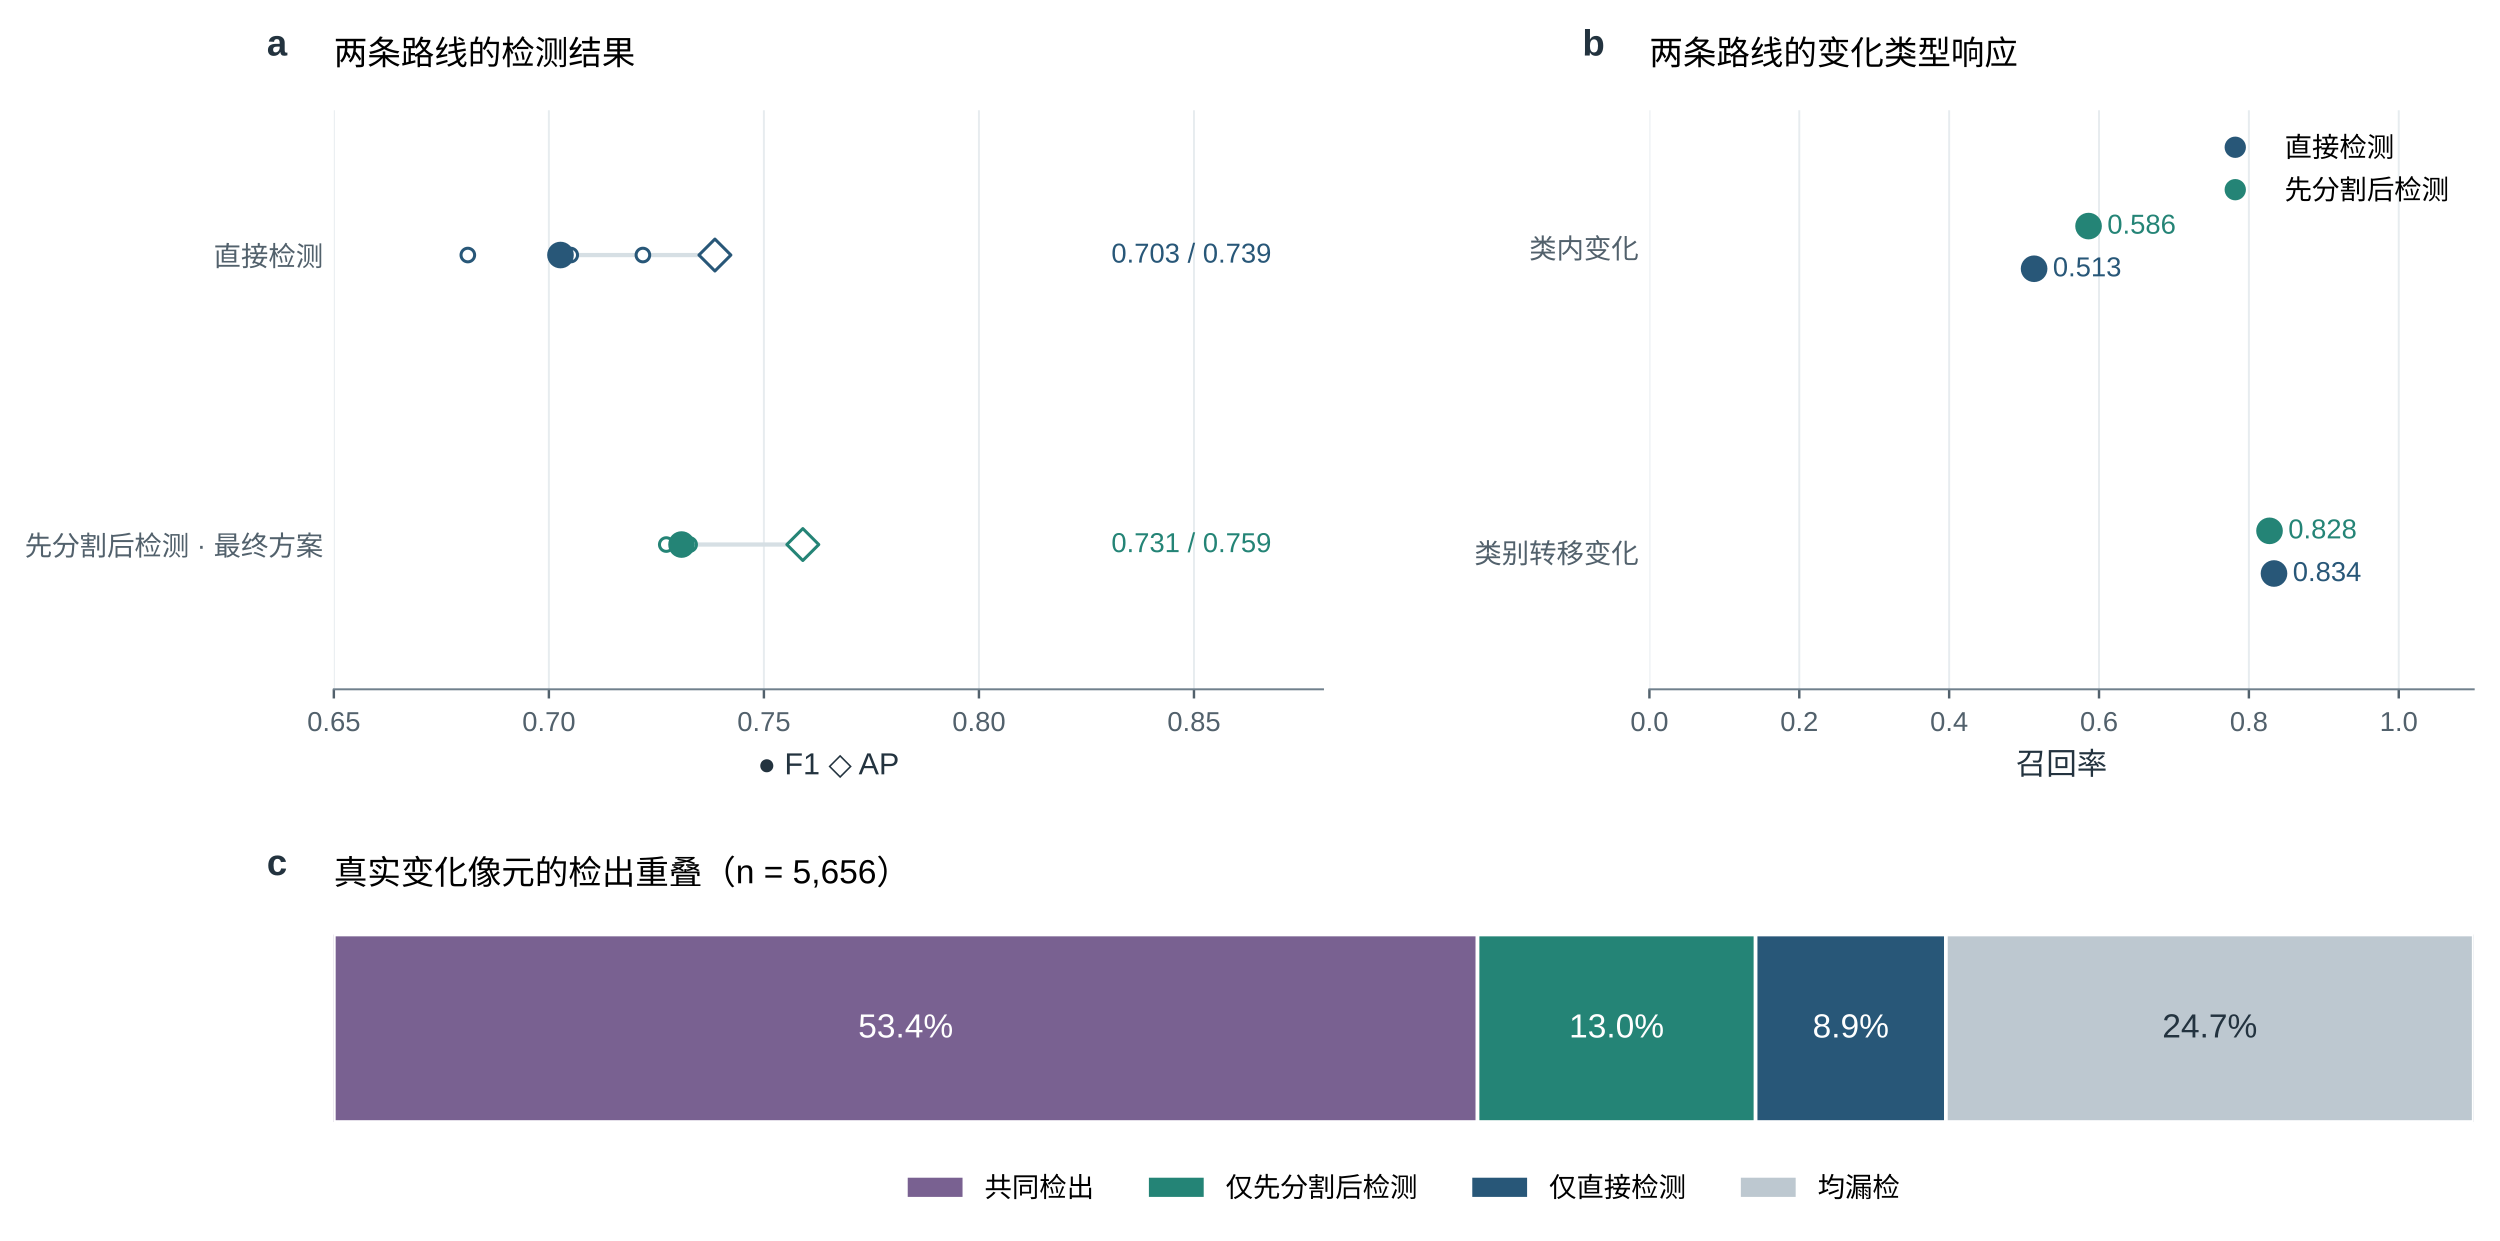
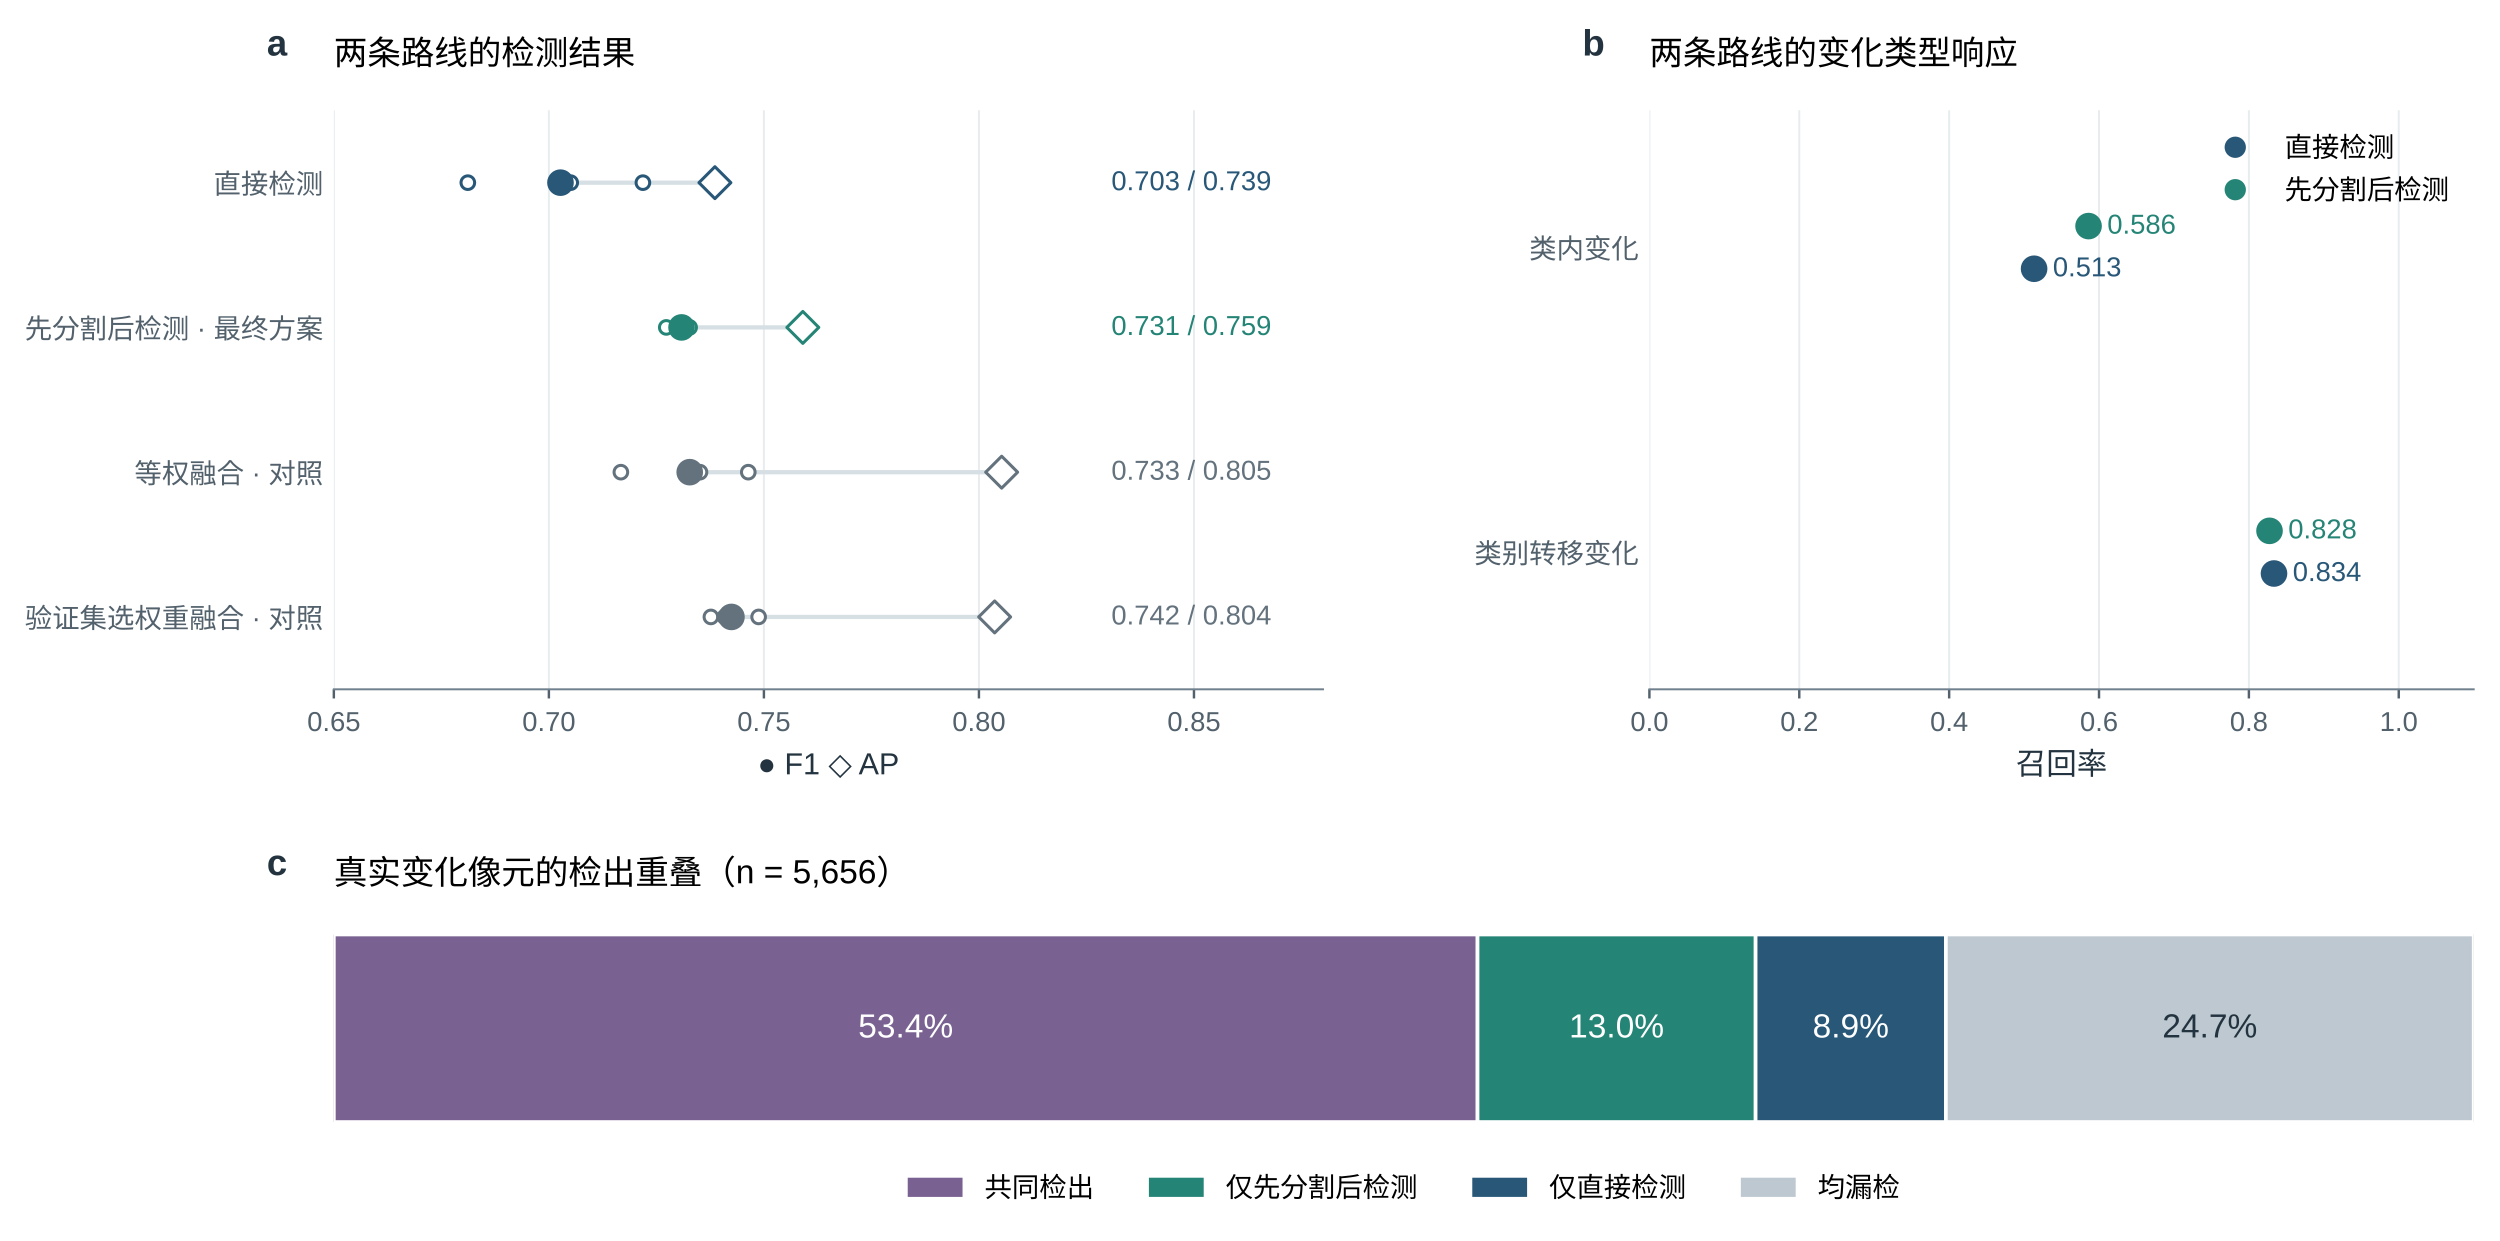
<svg xmlns="http://www.w3.org/2000/svg" xmlns:xlink="http://www.w3.org/1999/xlink" width="820.994pt" height="407.538pt" viewBox="0 0 820.994 407.538" version="1.1">
  <defs>
    <style type="text/css">*{stroke-linejoin: round; stroke-linecap: butt}</style>
  </defs>
  <g id="figure_1">
    <g id="patch_1">
      <path d="M 0 407.538 L 820.994 407.538 L 820.994 0 L 0 0 z " style="fill: #ffffff" />
    </g>
    <g id="axes_1">
      <g id="patch_2">
        <path d="M 109.634 226.367 L 434.466 226.367 L 434.466 36.216 L 109.634 36.216 z " style="fill: #ffffff" />
      </g>
      <g id="matplotlib.axis_1">
        <g id="xtick_1">
          <g id="line2d_1">
-             <path d="M 109.634 226.367 L 109.634 36.216 " clip-path="url(#pf282c8d9a0)" style="fill: none; stroke: #e7ecef; stroke-width: 0.65; stroke-linecap: round" />
+             <path d="M 109.634 226.367 L 109.634 36.216 " clip-path="url(#p5413e5dfe3)" style="fill: none; stroke: #e7ecef; stroke-width: 0.65; stroke-linecap: round" />
          </g>
          <g id="line2d_2">
            <defs>
-               <path id="m2cf27e10f4" d="M 0 0 L 0 3 " style="stroke: #52616c; stroke-width: 0.8" />
+               <path id="mc96f087423" d="M 0 0 L 0 3 " style="stroke: #52616c; stroke-width: 0.8" />
            </defs>
            <g>
-               <use xlink:href="#m2cf27e10f4" x="109.634" y="226.367" style="fill: #52616c; stroke: #52616c; stroke-width: 0.8" />
+               <use xlink:href="#mc96f087423" x="109.634" y="226.367" style="fill: #52616c; stroke: #52616c; stroke-width: 0.8" />
            </g>
          </g>
          <g id="text_1">
            <text style="font-size: 9px; font-family: 'Microsoft YaHei', 'Arial', 'DejaVu Sans', sans-serif; text-anchor: middle; fill: #52616c" x="109.634" y="240.062" transform="rotate(-0 109.6339 240.0615)">0.65</text>
          </g>
        </g>
        <g id="xtick_2">
          <g id="line2d_3">
-             <path d="M 180.25 226.367 L 180.25 36.216 " clip-path="url(#pf282c8d9a0)" style="fill: none; stroke: #e7ecef; stroke-width: 0.65; stroke-linecap: round" />
+             <path d="M 180.25 226.367 L 180.25 36.216 " clip-path="url(#p5413e5dfe3)" style="fill: none; stroke: #e7ecef; stroke-width: 0.65; stroke-linecap: round" />
          </g>
          <g id="line2d_4">
            <g>
-               <use xlink:href="#m2cf27e10f4" x="180.25" y="226.367" style="fill: #52616c; stroke: #52616c; stroke-width: 0.8" />
+               <use xlink:href="#mc96f087423" x="180.25" y="226.367" style="fill: #52616c; stroke: #52616c; stroke-width: 0.8" />
            </g>
          </g>
          <g id="text_2">
            <text style="font-size: 9px; font-family: 'Microsoft YaHei', 'Arial', 'DejaVu Sans', sans-serif; text-anchor: middle; fill: #52616c" x="180.25" y="240.062" transform="rotate(-0 180.2496 240.0615)">0.70</text>
          </g>
        </g>
        <g id="xtick_3">
          <g id="line2d_5">
-             <path d="M 250.865 226.367 L 250.865 36.216 " clip-path="url(#pf282c8d9a0)" style="fill: none; stroke: #e7ecef; stroke-width: 0.65; stroke-linecap: round" />
+             <path d="M 250.865 226.367 L 250.865 36.216 " clip-path="url(#p5413e5dfe3)" style="fill: none; stroke: #e7ecef; stroke-width: 0.65; stroke-linecap: round" />
          </g>
          <g id="line2d_6">
            <g>
-               <use xlink:href="#m2cf27e10f4" x="250.865" y="226.367" style="fill: #52616c; stroke: #52616c; stroke-width: 0.8" />
+               <use xlink:href="#mc96f087423" x="250.865" y="226.367" style="fill: #52616c; stroke: #52616c; stroke-width: 0.8" />
            </g>
          </g>
          <g id="text_3">
            <text style="font-size: 9px; font-family: 'Microsoft YaHei', 'Arial', 'DejaVu Sans', sans-serif; text-anchor: middle; fill: #52616c" x="250.865" y="240.062" transform="rotate(-0 250.8652 240.0615)">0.75</text>
          </g>
        </g>
        <g id="xtick_4">
          <g id="line2d_7">
-             <path d="M 321.481 226.367 L 321.481 36.216 " clip-path="url(#pf282c8d9a0)" style="fill: none; stroke: #e7ecef; stroke-width: 0.65; stroke-linecap: round" />
+             <path d="M 321.481 226.367 L 321.481 36.216 " clip-path="url(#p5413e5dfe3)" style="fill: none; stroke: #e7ecef; stroke-width: 0.65; stroke-linecap: round" />
          </g>
          <g id="line2d_8">
            <g>
-               <use xlink:href="#m2cf27e10f4" x="321.481" y="226.367" style="fill: #52616c; stroke: #52616c; stroke-width: 0.8" />
+               <use xlink:href="#mc96f087423" x="321.481" y="226.367" style="fill: #52616c; stroke: #52616c; stroke-width: 0.8" />
            </g>
          </g>
          <g id="text_4">
            <text style="font-size: 9px; font-family: 'Microsoft YaHei', 'Arial', 'DejaVu Sans', sans-serif; text-anchor: middle; fill: #52616c" x="321.481" y="240.062" transform="rotate(-0 321.4809 240.0615)">0.80</text>
          </g>
        </g>
        <g id="xtick_5">
          <g id="line2d_9">
-             <path d="M 392.097 226.367 L 392.097 36.216 " clip-path="url(#pf282c8d9a0)" style="fill: none; stroke: #e7ecef; stroke-width: 0.65; stroke-linecap: round" />
+             <path d="M 392.097 226.367 L 392.097 36.216 " clip-path="url(#p5413e5dfe3)" style="fill: none; stroke: #e7ecef; stroke-width: 0.65; stroke-linecap: round" />
          </g>
          <g id="line2d_10">
            <g>
-               <use xlink:href="#m2cf27e10f4" x="392.097" y="226.367" style="fill: #52616c; stroke: #52616c; stroke-width: 0.8" />
+               <use xlink:href="#mc96f087423" x="392.097" y="226.367" style="fill: #52616c; stroke: #52616c; stroke-width: 0.8" />
            </g>
          </g>
          <g id="text_5">
            <text style="font-size: 9px; font-family: 'Microsoft YaHei', 'Arial', 'DejaVu Sans', sans-serif; text-anchor: middle; fill: #52616c" x="392.097" y="240.062" transform="rotate(-0 392.0966 240.0615)">0.85</text>
          </g>
        </g>
        <g id="text_6">
          <text style="font-size: 10px; font-family: 'Microsoft YaHei', 'Arial', 'DejaVu Sans', sans-serif; text-anchor: middle; fill: #23333f" x="272.05" y="254.293" transform="rotate(-0 272.0499 254.2926)">● F1      ◇ AP</text>
        </g>
      </g>
      <g id="matplotlib.axis_2">
        <g id="ytick_1">
          <g id="line2d_11" />
          <g id="text_7">
-             <text style="font-size: 9px; font-family: 'Microsoft YaHei', 'Arial', 'DejaVu Sans', sans-serif; text-anchor: end; fill: #52616c" x="106.134" y="182.426" transform="rotate(-0 106.1339 182.4265)">先分割后检测 · 最终方案</text>
+             <text style="font-size: 9px; font-family: 'Microsoft YaHei', 'Arial', 'DejaVu Sans', sans-serif; text-anchor: end; fill: #52616c" x="106.134" y="206.195" transform="rotate(-0 106.1339 206.1954)">验证集选权重融合 · 对照</text>
          </g>
        </g>
        <g id="ytick_2">
          <g id="line2d_12" />
          <g id="text_8">
-             <text style="font-size: 9px; font-family: 'Microsoft YaHei', 'Arial', 'DejaVu Sans', sans-serif; text-anchor: end; fill: #52616c" x="106.134" y="87.351" transform="rotate(-0 106.1339 87.3507)">直接检测</text>
-           </g>
-         </g>
-       </g>
-       <g id="line2d_13">
-         <path d="M 184.06 83.754 L 234.774 83.754 " clip-path="url(#pf282c8d9a0)" style="fill: none; stroke: #d6dfe4; stroke-width: 1.4; stroke-linecap: round" />
-       </g>
-       <g id="line2d_14">
-         <path d="M 223.816 178.829 L 263.644 178.829 " clip-path="url(#pf282c8d9a0)" style="fill: none; stroke: #d6dfe4; stroke-width: 1.4; stroke-linecap: round" />
+             <text style="font-size: 9px; font-family: 'Microsoft YaHei', 'Arial', 'DejaVu Sans', sans-serif; text-anchor: end; fill: #52616c" x="106.134" y="158.658" transform="rotate(-0 106.1339 158.6575)">等权融合 · 对照</text>
+           </g>
+         </g>
+         <g id="ytick_3">
+           <g id="line2d_13" />
+           <g id="text_9">
+             <text style="font-size: 9px; font-family: 'Microsoft YaHei', 'Arial', 'DejaVu Sans', sans-serif; text-anchor: end; fill: #52616c" x="106.134" y="111.12" transform="rotate(-0 106.1339 111.1196)">先分割后检测 · 最终方案</text>
+           </g>
+         </g>
+         <g id="ytick_4">
+           <g id="line2d_14" />
+           <g id="text_10">
+             <text style="font-size: 9px; font-family: 'Microsoft YaHei', 'Arial', 'DejaVu Sans', sans-serif; text-anchor: end; fill: #52616c" x="106.134" y="63.582" transform="rotate(-0 106.1339 63.58175)">直接检测</text>
+           </g>
+         </g>
+       </g>
+       <g id="line2d_15">
+         <path d="M 184.06 59.985 L 234.774 59.985 " clip-path="url(#p5413e5dfe3)" style="fill: none; stroke: #d6dfe4; stroke-width: 1.4; stroke-linecap: round" />
+       </g>
+       <g id="line2d_16">
+         <path d="M 223.816 107.522 L 263.644 107.522 " clip-path="url(#p5413e5dfe3)" style="fill: none; stroke: #d6dfe4; stroke-width: 1.4; stroke-linecap: round" />
+       </g>
+       <g id="line2d_17">
+         <path d="M 226.499 155.06 L 328.94 155.06 " clip-path="url(#p5413e5dfe3)" style="fill: none; stroke: #d6dfe4; stroke-width: 1.4; stroke-linecap: round" />
+       </g>
+       <g id="line2d_18">
+         <path d="M 240.207 202.598 L 326.639 202.598 " clip-path="url(#p5413e5dfe3)" style="fill: none; stroke: #d6dfe4; stroke-width: 1.4; stroke-linecap: round" />
      </g>
      <g id="patch_3">
        <path d="M 109.634 226.367 L 434.466 226.367 " style="fill: none; stroke: #70808c; stroke-width: 0.65; stroke-linejoin: miter; stroke-linecap: square" />
      </g>
      <g id="PathCollection_1">
        <defs>
-           <path id="m842f5885d4" d="M 0 2.236 C 0.593 2.236 1.162 2 1.581 1.581 C 2 1.162 2.236 0.593 2.236 0 C 2.236 -0.593 2 -1.162 1.581 -1.581 C 1.162 -2 0.593 -2.236 0 -2.236 C -0.593 -2.236 -1.162 -2 -1.581 -1.581 C -2 -1.162 -2.236 -0.593 -2.236 0 C -2.236 0.593 -2 1.162 -1.581 1.581 C -1.162 2 -0.593 2.236 0 2.236 z " style="stroke: #285778" />
-         </defs>
-         <g clip-path="url(#pf282c8d9a0)">
-           <use xlink:href="#m842f5885d4" x="153.632" y="83.754" style="fill: #ffffff; stroke: #285778" />
-           <use xlink:href="#m842f5885d4" x="211.124" y="83.754" style="fill: #ffffff; stroke: #285778" />
-           <use xlink:href="#m842f5885d4" x="187.424" y="83.754" style="fill: #ffffff; stroke: #285778" />
-         </g>
-       </g>
-       <g id="text_9">
-         <text style="font-size: 9px; font-family: 'Microsoft YaHei', 'Arial', 'DejaVu Sans', sans-serif; text-anchor: end; fill: #285778" x="417.518" y="86.232" transform="rotate(-0 417.5182 86.23202)">0.703 / 0.739</text>
+           <path id="mab3acd3e0c" d="M 0 2.236 C 0.593 2.236 1.162 2 1.581 1.581 C 2 1.162 2.236 0.593 2.236 0 C 2.236 -0.593 2 -1.162 1.581 -1.581 C 1.162 -2 0.593 -2.236 0 -2.236 C -0.593 -2.236 -1.162 -2 -1.581 -1.581 C -2 -1.162 -2.236 -0.593 -2.236 0 C -2.236 0.593 -2 1.162 -1.581 1.581 C -1.162 2 -0.593 2.236 0 2.236 z " style="stroke: #285778" />
+         </defs>
+         <g clip-path="url(#p5413e5dfe3)">
+           <use xlink:href="#mab3acd3e0c" x="153.632" y="59.985" style="fill: #ffffff; stroke: #285778" />
+           <use xlink:href="#mab3acd3e0c" x="211.124" y="59.985" style="fill: #ffffff; stroke: #285778" />
+           <use xlink:href="#mab3acd3e0c" x="187.424" y="59.985" style="fill: #ffffff; stroke: #285778" />
+         </g>
+       </g>
+       <g id="text_11">
+         <text style="font-size: 9px; font-family: 'Microsoft YaHei', 'Arial', 'DejaVu Sans', sans-serif; text-anchor: end; fill: #285778" x="417.518" y="62.463" transform="rotate(-0 417.5182 62.46308)">0.703 / 0.739</text>
      </g>
      <g id="PathCollection_2">
        <defs>
-           <path id="mebeb275b30" d="M 0 2.236 C 0.593 2.236 1.162 2 1.581 1.581 C 2 1.162 2.236 0.593 2.236 0 C 2.236 -0.593 2 -1.162 1.581 -1.581 C 1.162 -2 0.593 -2.236 0 -2.236 C -0.593 -2.236 -1.162 -2 -1.581 -1.581 C -2 -1.162 -2.236 -0.593 -2.236 0 C -2.236 0.593 -2 1.162 -1.581 1.581 C -1.162 2 -0.593 2.236 0 2.236 z " style="stroke: #248476" />
-         </defs>
-         <g clip-path="url(#pf282c8d9a0)">
-           <use xlink:href="#mebeb275b30" x="226.179" y="178.829" style="fill: #ffffff; stroke: #248476" />
-           <use xlink:href="#mebeb275b30" x="226.467" y="178.829" style="fill: #ffffff; stroke: #248476" />
-           <use xlink:href="#mebeb275b30" x="218.803" y="178.829" style="fill: #ffffff; stroke: #248476" />
-         </g>
-       </g>
-       <g id="text_10">
-         <text style="font-size: 9px; font-family: 'Microsoft YaHei', 'Arial', 'DejaVu Sans', sans-serif; text-anchor: end; fill: #248476" x="417.518" y="181.308" transform="rotate(-0 417.5182 181.3078)">0.731 / 0.759</text>
-       </g>
-       <g id="text_11">
+           <path id="m7c7f2da73b" d="M 0 2.236 C 0.593 2.236 1.162 2 1.581 1.581 C 2 1.162 2.236 0.593 2.236 0 C 2.236 -0.593 2 -1.162 1.581 -1.581 C 1.162 -2 0.593 -2.236 0 -2.236 C -0.593 -2.236 -1.162 -2 -1.581 -1.581 C -2 -1.162 -2.236 -0.593 -2.236 0 C -2.236 0.593 -2 1.162 -1.581 1.581 C -1.162 2 -0.593 2.236 0 2.236 z " style="stroke: #248476" />
+         </defs>
+         <g clip-path="url(#p5413e5dfe3)">
+           <use xlink:href="#m7c7f2da73b" x="226.179" y="107.522" style="fill: #ffffff; stroke: #248476" />
+           <use xlink:href="#m7c7f2da73b" x="226.467" y="107.522" style="fill: #ffffff; stroke: #248476" />
+           <use xlink:href="#m7c7f2da73b" x="218.803" y="107.522" style="fill: #ffffff; stroke: #248476" />
+         </g>
+       </g>
+       <g id="text_12">
+         <text style="font-size: 9px; font-family: 'Microsoft YaHei', 'Arial', 'DejaVu Sans', sans-serif; text-anchor: end; fill: #248476" x="417.518" y="110.001" transform="rotate(-0 417.5182 110.001)">0.731 / 0.759</text>
+       </g>
+       <g id="PathCollection_3">
+         <defs>
+           <path id="m2017703450" d="M 0 2.236 C 0.593 2.236 1.162 2 1.581 1.581 C 2 1.162 2.236 0.593 2.236 0 C 2.236 -0.593 2 -1.162 1.581 -1.581 C 1.162 -2 0.593 -2.236 0 -2.236 C -0.593 -2.236 -1.162 -2 -1.581 -1.581 C -2 -1.162 -2.236 -0.593 -2.236 0 C -2.236 0.593 -2 1.162 -1.581 1.581 C -1.162 2 -0.593 2.236 0 2.236 z " style="stroke: #63727d" />
+         </defs>
+         <g clip-path="url(#p5413e5dfe3)">
+           <use xlink:href="#m2017703450" x="203.892" y="155.06" style="fill: #ffffff; stroke: #63727d" />
+           <use xlink:href="#m2017703450" x="245.734" y="155.06" style="fill: #ffffff; stroke: #63727d" />
+           <use xlink:href="#m2017703450" x="229.873" y="155.06" style="fill: #ffffff; stroke: #63727d" />
+         </g>
+       </g>
+       <g id="text_13">
+         <text style="font-size: 9px; font-family: 'Microsoft YaHei', 'Arial', 'DejaVu Sans', sans-serif; text-anchor: end; fill: #63727d" x="417.518" y="157.539" transform="rotate(-0 417.5182 157.5388)">0.733 / 0.805</text>
+       </g>
+       <g id="PathCollection_4">
+         <g clip-path="url(#p5413e5dfe3)">
+           <use xlink:href="#m2017703450" x="233.459" y="202.598" style="fill: #ffffff; stroke: #63727d" />
+           <use xlink:href="#m2017703450" x="249.134" y="202.598" style="fill: #ffffff; stroke: #63727d" />
+           <use xlink:href="#m2017703450" x="238.026" y="202.598" style="fill: #ffffff; stroke: #63727d" />
+         </g>
+       </g>
+       <g id="text_14">
+         <text style="font-size: 9px; font-family: 'Microsoft YaHei', 'Arial', 'DejaVu Sans', sans-serif; text-anchor: end; fill: #63727d" x="417.518" y="205.077" transform="rotate(-0 417.5182 205.0767)">0.742 / 0.804</text>
+       </g>
+       <g id="text_15">
        <text style="font-weight: 700; font-size: 12px; font-family: 'Microsoft YaHei', 'Arial', 'DejaVu Sans', sans-serif; text-anchor: start; fill: #23333f" x="87.634" y="18.233" transform="rotate(-0 87.63391 18.2325)">a</text>
      </g>
-       <g id="text_12">
+       <g id="text_16">
        <text style="font-size: 11px; font-family: 'Microsoft YaHei', 'Arial', 'DejaVu Sans', sans-serif; text-anchor: start" x="109.634" y="21.216" transform="rotate(-0 109.6339 21.21562)">两条路线的检测结果</text>
      </g>
-       <g id="PathCollection_3">
-         <defs>
-           <path id="m5791c8bc30" d="M 0 3.873 C 1.027 3.873 2.012 3.465 2.739 2.739 C 3.465 2.012 3.873 1.027 3.873 0 C 3.873 -1.027 3.465 -2.012 2.739 -2.739 C 2.012 -3.465 1.027 -3.873 0 -3.873 C -1.027 -3.873 -2.012 -3.465 -2.739 -2.739 C -3.465 -2.012 -3.873 -1.027 -3.873 0 C -3.873 1.027 -3.465 2.012 -2.739 2.739 C -2.012 3.465 -1.027 3.873 0 3.873 z " style="stroke: #285778" />
-         </defs>
-         <g clip-path="url(#pf282c8d9a0)">
-           <use xlink:href="#m5791c8bc30" x="184.06" y="83.754" style="fill: #285778; stroke: #285778" />
-         </g>
-       </g>
-       <g id="PathCollection_4">
-         <defs>
-           <path id="mf3e28c3cb5" d="M 0 5.244 L 5.244 0 L 0 -5.244 L -5.244 0 z " style="stroke: #285778" />
-         </defs>
-         <g clip-path="url(#pf282c8d9a0)">
-           <use xlink:href="#mf3e28c3cb5" x="234.774" y="83.754" style="fill: #ffffff; stroke: #285778" />
-         </g>
-       </g>
      <g id="PathCollection_5">
        <defs>
-           <path id="m70445ac500" d="M 0 3.873 C 1.027 3.873 2.012 3.465 2.739 2.739 C 3.465 2.012 3.873 1.027 3.873 0 C 3.873 -1.027 3.465 -2.012 2.739 -2.739 C 2.012 -3.465 1.027 -3.873 0 -3.873 C -1.027 -3.873 -2.012 -3.465 -2.739 -2.739 C -3.465 -2.012 -3.873 -1.027 -3.873 0 C -3.873 1.027 -3.465 2.012 -2.739 2.739 C -2.012 3.465 -1.027 3.873 0 3.873 z " style="stroke: #248476" />
-         </defs>
-         <g clip-path="url(#pf282c8d9a0)">
-           <use xlink:href="#m70445ac500" x="223.816" y="178.829" style="fill: #248476; stroke: #248476" />
+           <path id="mab56b03f91" d="M 0 3.873 C 1.027 3.873 2.012 3.465 2.739 2.739 C 3.465 2.012 3.873 1.027 3.873 0 C 3.873 -1.027 3.465 -2.012 2.739 -2.739 C 2.012 -3.465 1.027 -3.873 0 -3.873 C -1.027 -3.873 -2.012 -3.465 -2.739 -2.739 C -3.465 -2.012 -3.873 -1.027 -3.873 0 C -3.873 1.027 -3.465 2.012 -2.739 2.739 C -2.012 3.465 -1.027 3.873 0 3.873 z " style="stroke: #285778" />
+         </defs>
+         <g clip-path="url(#p5413e5dfe3)">
+           <use xlink:href="#mab56b03f91" x="184.06" y="59.985" style="fill: #285778; stroke: #285778" />
        </g>
      </g>
      <g id="PathCollection_6">
        <defs>
-           <path id="mfdfe453890" d="M 0 5.244 L 5.244 0 L 0 -5.244 L -5.244 0 z " style="stroke: #248476" />
-         </defs>
-         <g clip-path="url(#pf282c8d9a0)">
-           <use xlink:href="#mfdfe453890" x="263.644" y="178.829" style="fill: #ffffff; stroke: #248476" />
+           <path id="md63e923bb0" d="M 0 5.244 L 5.244 0 L 0 -5.244 L -5.244 0 z " style="stroke: #285778" />
+         </defs>
+         <g clip-path="url(#p5413e5dfe3)">
+           <use xlink:href="#md63e923bb0" x="234.774" y="59.985" style="fill: #ffffff; stroke: #285778" />
+         </g>
+       </g>
+       <g id="PathCollection_7">
+         <defs>
+           <path id="m01f3d65073" d="M 0 3.873 C 1.027 3.873 2.012 3.465 2.739 2.739 C 3.465 2.012 3.873 1.027 3.873 0 C 3.873 -1.027 3.465 -2.012 2.739 -2.739 C 2.012 -3.465 1.027 -3.873 0 -3.873 C -1.027 -3.873 -2.012 -3.465 -2.739 -2.739 C -3.465 -2.012 -3.873 -1.027 -3.873 0 C -3.873 1.027 -3.465 2.012 -2.739 2.739 C -2.012 3.465 -1.027 3.873 0 3.873 z " style="stroke: #248476" />
+         </defs>
+         <g clip-path="url(#p5413e5dfe3)">
+           <use xlink:href="#m01f3d65073" x="223.816" y="107.522" style="fill: #248476; stroke: #248476" />
+         </g>
+       </g>
+       <g id="PathCollection_8">
+         <defs>
+           <path id="mba4f90efbc" d="M 0 5.244 L 5.244 0 L 0 -5.244 L -5.244 0 z " style="stroke: #248476" />
+         </defs>
+         <g clip-path="url(#p5413e5dfe3)">
+           <use xlink:href="#mba4f90efbc" x="263.644" y="107.522" style="fill: #ffffff; stroke: #248476" />
+         </g>
+       </g>
+       <g id="PathCollection_9">
+         <defs>
+           <path id="m33bef6f68d" d="M 0 3.873 C 1.027 3.873 2.012 3.465 2.739 2.739 C 3.465 2.012 3.873 1.027 3.873 0 C 3.873 -1.027 3.465 -2.012 2.739 -2.739 C 2.012 -3.465 1.027 -3.873 0 -3.873 C -1.027 -3.873 -2.012 -3.465 -2.739 -2.739 C -3.465 -2.012 -3.873 -1.027 -3.873 0 C -3.873 1.027 -3.465 2.012 -2.739 2.739 C -2.012 3.465 -1.027 3.873 0 3.873 z " style="stroke: #63727d" />
+         </defs>
+         <g clip-path="url(#p5413e5dfe3)">
+           <use xlink:href="#m33bef6f68d" x="226.499" y="155.06" style="fill: #63727d; stroke: #63727d" />
+         </g>
+       </g>
+       <g id="PathCollection_10">
+         <defs>
+           <path id="ma99ed9f70c" d="M 0 5.244 L 5.244 0 L 0 -5.244 L -5.244 0 z " style="stroke: #63727d" />
+         </defs>
+         <g clip-path="url(#p5413e5dfe3)">
+           <use xlink:href="#ma99ed9f70c" x="328.94" y="155.06" style="fill: #ffffff; stroke: #63727d" />
+         </g>
+       </g>
+       <g id="PathCollection_11">
+         <g clip-path="url(#p5413e5dfe3)">
+           <use xlink:href="#m33bef6f68d" x="240.207" y="202.598" style="fill: #63727d; stroke: #63727d" />
+         </g>
+       </g>
+       <g id="PathCollection_12">
+         <g clip-path="url(#p5413e5dfe3)">
+           <use xlink:href="#ma99ed9f70c" x="326.639" y="202.598" style="fill: #ffffff; stroke: #63727d" />
        </g>
      </g>
    </g>
    <g id="axes_2">
      <g id="patch_4">
        <path d="M 541.661 226.367 L 812.354 226.367 L 812.354 36.216 L 541.661 36.216 z " style="fill: #ffffff" />
      </g>
      <g id="matplotlib.axis_3">
        <g id="xtick_6">
-           <g id="line2d_15">
-             <path d="M 541.661 226.367 L 541.661 36.216 " clip-path="url(#p3e2d25f207)" style="fill: none; stroke: #e7ecef; stroke-width: 0.65; stroke-linecap: round" />
-           </g>
-           <g id="line2d_16">
-             <g>
-               <use xlink:href="#m2cf27e10f4" x="541.661" y="226.367" style="fill: #52616c; stroke: #52616c; stroke-width: 0.8" />
-             </g>
-           </g>
-           <g id="text_13">
+           <g id="line2d_19">
+             <path d="M 541.661 226.367 L 541.661 36.216 " clip-path="url(#pb8bf0ea8fc)" style="fill: none; stroke: #e7ecef; stroke-width: 0.65; stroke-linecap: round" />
+           </g>
+           <g id="line2d_20">
+             <g>
+               <use xlink:href="#mc96f087423" x="541.661" y="226.367" style="fill: #52616c; stroke: #52616c; stroke-width: 0.8" />
+             </g>
+           </g>
+           <g id="text_17">
            <text style="font-size: 9px; font-family: 'Microsoft YaHei', 'Arial', 'DejaVu Sans', sans-serif; text-anchor: middle; fill: #52616c" x="541.661" y="240.062" transform="rotate(-0 541.6605 240.0615)">0.0</text>
          </g>
        </g>
        <g id="xtick_7">
-           <g id="line2d_17">
-             <path d="M 590.878 226.367 L 590.878 36.216 " clip-path="url(#p3e2d25f207)" style="fill: none; stroke: #e7ecef; stroke-width: 0.65; stroke-linecap: round" />
-           </g>
-           <g id="line2d_18">
-             <g>
-               <use xlink:href="#m2cf27e10f4" x="590.878" y="226.367" style="fill: #52616c; stroke: #52616c; stroke-width: 0.8" />
-             </g>
-           </g>
-           <g id="text_14">
+           <g id="line2d_21">
+             <path d="M 590.878 226.367 L 590.878 36.216 " clip-path="url(#pb8bf0ea8fc)" style="fill: none; stroke: #e7ecef; stroke-width: 0.65; stroke-linecap: round" />
+           </g>
+           <g id="line2d_22">
+             <g>
+               <use xlink:href="#mc96f087423" x="590.878" y="226.367" style="fill: #52616c; stroke: #52616c; stroke-width: 0.8" />
+             </g>
+           </g>
+           <g id="text_18">
            <text style="font-size: 9px; font-family: 'Microsoft YaHei', 'Arial', 'DejaVu Sans', sans-serif; text-anchor: middle; fill: #52616c" x="590.878" y="240.062" transform="rotate(-0 590.8775 240.0615)">0.2</text>
          </g>
        </g>
        <g id="xtick_8">
-           <g id="line2d_19">
-             <path d="M 640.094 226.367 L 640.094 36.216 " clip-path="url(#p3e2d25f207)" style="fill: none; stroke: #e7ecef; stroke-width: 0.65; stroke-linecap: round" />
-           </g>
-           <g id="line2d_20">
-             <g>
-               <use xlink:href="#m2cf27e10f4" x="640.094" y="226.367" style="fill: #52616c; stroke: #52616c; stroke-width: 0.8" />
-             </g>
-           </g>
-           <g id="text_15">
+           <g id="line2d_23">
+             <path d="M 640.094 226.367 L 640.094 36.216 " clip-path="url(#pb8bf0ea8fc)" style="fill: none; stroke: #e7ecef; stroke-width: 0.65; stroke-linecap: round" />
+           </g>
+           <g id="line2d_24">
+             <g>
+               <use xlink:href="#mc96f087423" x="640.094" y="226.367" style="fill: #52616c; stroke: #52616c; stroke-width: 0.8" />
+             </g>
+           </g>
+           <g id="text_19">
            <text style="font-size: 9px; font-family: 'Microsoft YaHei', 'Arial', 'DejaVu Sans', sans-serif; text-anchor: middle; fill: #52616c" x="640.094" y="240.062" transform="rotate(-0 640.0945 240.0615)">0.4</text>
          </g>
        </g>
        <g id="xtick_9">
-           <g id="line2d_21">
-             <path d="M 689.311 226.367 L 689.311 36.216 " clip-path="url(#p3e2d25f207)" style="fill: none; stroke: #e7ecef; stroke-width: 0.65; stroke-linecap: round" />
-           </g>
-           <g id="line2d_22">
-             <g>
-               <use xlink:href="#m2cf27e10f4" x="689.311" y="226.367" style="fill: #52616c; stroke: #52616c; stroke-width: 0.8" />
-             </g>
-           </g>
-           <g id="text_16">
+           <g id="line2d_25">
+             <path d="M 689.311 226.367 L 689.311 36.216 " clip-path="url(#pb8bf0ea8fc)" style="fill: none; stroke: #e7ecef; stroke-width: 0.65; stroke-linecap: round" />
+           </g>
+           <g id="line2d_26">
+             <g>
+               <use xlink:href="#mc96f087423" x="689.311" y="226.367" style="fill: #52616c; stroke: #52616c; stroke-width: 0.8" />
+             </g>
+           </g>
+           <g id="text_20">
            <text style="font-size: 9px; font-family: 'Microsoft YaHei', 'Arial', 'DejaVu Sans', sans-serif; text-anchor: middle; fill: #52616c" x="689.311" y="240.062" transform="rotate(-0 689.3115 240.0615)">0.6</text>
          </g>
        </g>
        <g id="xtick_10">
-           <g id="line2d_23">
-             <path d="M 738.528 226.367 L 738.528 36.216 " clip-path="url(#p3e2d25f207)" style="fill: none; stroke: #e7ecef; stroke-width: 0.65; stroke-linecap: round" />
-           </g>
-           <g id="line2d_24">
-             <g>
-               <use xlink:href="#m2cf27e10f4" x="738.528" y="226.367" style="fill: #52616c; stroke: #52616c; stroke-width: 0.8" />
-             </g>
-           </g>
-           <g id="text_17">
+           <g id="line2d_27">
+             <path d="M 738.528 226.367 L 738.528 36.216 " clip-path="url(#pb8bf0ea8fc)" style="fill: none; stroke: #e7ecef; stroke-width: 0.65; stroke-linecap: round" />
+           </g>
+           <g id="line2d_28">
+             <g>
+               <use xlink:href="#mc96f087423" x="738.528" y="226.367" style="fill: #52616c; stroke: #52616c; stroke-width: 0.8" />
+             </g>
+           </g>
+           <g id="text_21">
            <text style="font-size: 9px; font-family: 'Microsoft YaHei', 'Arial', 'DejaVu Sans', sans-serif; text-anchor: middle; fill: #52616c" x="738.528" y="240.062" transform="rotate(-0 738.5284 240.0615)">0.8</text>
          </g>
        </g>
        <g id="xtick_11">
-           <g id="line2d_25">
-             <path d="M 787.745 226.367 L 787.745 36.216 " clip-path="url(#p3e2d25f207)" style="fill: none; stroke: #e7ecef; stroke-width: 0.65; stroke-linecap: round" />
-           </g>
-           <g id="line2d_26">
-             <g>
-               <use xlink:href="#m2cf27e10f4" x="787.745" y="226.367" style="fill: #52616c; stroke: #52616c; stroke-width: 0.8" />
-             </g>
-           </g>
-           <g id="text_18">
+           <g id="line2d_29">
+             <path d="M 787.745 226.367 L 787.745 36.216 " clip-path="url(#pb8bf0ea8fc)" style="fill: none; stroke: #e7ecef; stroke-width: 0.65; stroke-linecap: round" />
+           </g>
+           <g id="line2d_30">
+             <g>
+               <use xlink:href="#mc96f087423" x="787.745" y="226.367" style="fill: #52616c; stroke: #52616c; stroke-width: 0.8" />
+             </g>
+           </g>
+           <g id="text_22">
            <text style="font-size: 9px; font-family: 'Microsoft YaHei', 'Arial', 'DejaVu Sans', sans-serif; text-anchor: middle; fill: #52616c" x="787.745" y="240.062" transform="rotate(-0 787.7454 240.0615)">1.0</text>
          </g>
        </g>
-         <g id="text_19">
+         <g id="text_23">
          <text style="font-size: 10px; font-family: 'Microsoft YaHei', 'Arial', 'DejaVu Sans', sans-serif; text-anchor: middle; fill: #23333f" x="677.007" y="254.293" transform="rotate(-0 677.0072 254.2926)">召回率</text>
        </g>
      </g>
      <g id="matplotlib.axis_4">
-         <g id="ytick_3">
-           <g id="line2d_27" />
-           <g id="text_20">
+         <g id="ytick_5">
+           <g id="line2d_31" />
+           <g id="text_24">
            <text style="font-size: 9px; font-family: 'Microsoft YaHei', 'Arial', 'DejaVu Sans', sans-serif; text-anchor: end; fill: #52616c" x="538.161" y="184.928" transform="rotate(-0 538.1605 184.9285)">类别转移变化</text>
          </g>
        </g>
-         <g id="ytick_4">
-           <g id="line2d_28" />
-           <g id="text_21">
+         <g id="ytick_6">
+           <g id="line2d_32" />
+           <g id="text_25">
            <text style="font-size: 9px; font-family: 'Microsoft YaHei', 'Arial', 'DejaVu Sans', sans-serif; text-anchor: end; fill: #52616c" x="538.161" y="84.849" transform="rotate(-0 538.1605 84.8487)">类内变化</text>
          </g>
        </g>
      </g>
      <g id="patch_5">
        <path d="M 541.661 226.367 L 812.354 226.367 " style="fill: none; stroke: #70808c; stroke-width: 0.65; stroke-linejoin: miter; stroke-linecap: square" />
      </g>
-       <g id="text_22">
+       <g id="text_26">
        <text style="font-size: 9px; font-family: 'Microsoft YaHei', 'Arial', 'DejaVu Sans', sans-serif; text-anchor: start; fill: #285778" x="752.928" y="190.815" transform="rotate(-0 752.928 190.8154)">0.834</text>
      </g>
-       <g id="text_23">
+       <g id="text_27">
        <text style="font-size: 9px; font-family: 'Microsoft YaHei', 'Arial', 'DejaVu Sans', sans-serif; text-anchor: start; fill: #248476" x="751.457" y="176.804" transform="rotate(-0 751.4568 176.8042)">0.828</text>
      </g>
-       <g id="text_24">
+       <g id="text_28">
        <text style="font-size: 9px; font-family: 'Microsoft YaHei', 'Arial', 'DejaVu Sans', sans-serif; text-anchor: start; fill: #285778" x="674.144" y="90.736" transform="rotate(-0 674.144 90.73561)">0.513</text>
      </g>
-       <g id="text_25">
+       <g id="text_29">
        <text style="font-size: 9px; font-family: 'Microsoft YaHei', 'Arial', 'DejaVu Sans', sans-serif; text-anchor: start; fill: #248476" x="692.029" y="76.724" transform="rotate(-0 692.0285 76.72445)">0.586</text>
      </g>
-       <g id="text_26">
+       <g id="text_30">
        <text style="font-weight: 700; font-size: 12px; font-family: 'Microsoft YaHei', 'Arial', 'DejaVu Sans', sans-serif; text-anchor: start; fill: #23333f" x="519.661" y="18.233" transform="rotate(-0 519.6605 18.2325)">b</text>
      </g>
-       <g id="text_27">
+       <g id="text_31">
        <text style="font-size: 11px; font-family: 'Microsoft YaHei', 'Arial', 'DejaVu Sans', sans-serif; text-anchor: start" x="541.661" y="21.216" transform="rotate(-0 541.6605 21.21562)">两条路线的变化类型响应</text>
      </g>
-       <g id="PathCollection_7">
-         <g clip-path="url(#p3e2d25f207)">
-           <use xlink:href="#m5791c8bc30" x="746.776" y="188.337" style="fill: #285778; stroke: #285778" />
-         </g>
-       </g>
-       <g id="PathCollection_8">
-         <g clip-path="url(#p3e2d25f207)">
-           <use xlink:href="#m70445ac500" x="745.305" y="174.326" style="fill: #248476; stroke: #248476" />
-         </g>
-       </g>
-       <g id="PathCollection_9">
-         <g clip-path="url(#p3e2d25f207)">
-           <use xlink:href="#m5791c8bc30" x="667.992" y="88.257" style="fill: #285778; stroke: #285778" />
-         </g>
-       </g>
-       <g id="PathCollection_10">
-         <g clip-path="url(#p3e2d25f207)">
-           <use xlink:href="#m70445ac500" x="685.876" y="74.246" style="fill: #248476; stroke: #248476" />
+       <g id="PathCollection_13">
+         <g clip-path="url(#pb8bf0ea8fc)">
+           <use xlink:href="#mab56b03f91" x="746.776" y="188.337" style="fill: #285778; stroke: #285778" />
+         </g>
+       </g>
+       <g id="PathCollection_14">
+         <g clip-path="url(#pb8bf0ea8fc)">
+           <use xlink:href="#m01f3d65073" x="745.305" y="174.326" style="fill: #248476; stroke: #248476" />
+         </g>
+       </g>
+       <g id="PathCollection_15">
+         <g clip-path="url(#pb8bf0ea8fc)">
+           <use xlink:href="#mab56b03f91" x="667.992" y="88.257" style="fill: #285778; stroke: #285778" />
+         </g>
+       </g>
+       <g id="PathCollection_16">
+         <g clip-path="url(#pb8bf0ea8fc)">
+           <use xlink:href="#m01f3d65073" x="685.876" y="74.246" style="fill: #248476; stroke: #248476" />
        </g>
      </g>
      <g id="legend_1">
-         <g id="line2d_29">
+         <g id="line2d_33">
          <defs>
-             <path id="m3327592652" d="M 0 3 C 0.796 3 1.559 2.684 2.121 2.121 C 2.684 1.559 3 0.796 3 0 C 3 -0.796 2.684 -1.559 2.121 -2.121 C 1.559 -2.684 0.796 -3 0 -3 C -0.796 -3 -1.559 -2.684 -2.121 -2.121 C -2.684 -1.559 -3 -0.796 -3 0 C -3 0.796 -2.684 1.559 -2.121 2.121 C -1.559 2.684 -0.796 3 0 3 z " style="stroke: #285778" />
+             <path id="m6b3bf4f7a1" d="M 0 3 C 0.796 3 1.559 2.684 2.121 2.121 C 2.684 1.559 3 0.796 3 0 C 3 -0.796 2.684 -1.559 2.121 -2.121 C 1.559 -2.684 0.796 -3 0 -3 C -0.796 -3 -1.559 -2.684 -2.121 -2.121 C -2.684 -1.559 -3 -0.796 -3 0 C -3 0.796 -2.684 1.559 -2.121 2.121 C -1.559 2.684 -0.796 3 0 3 z " style="stroke: #285778" />
          </defs>
          <g>
-             <use xlink:href="#m3327592652" x="734.054" y="48.36" style="fill: #285778; stroke: #285778" />
-           </g>
-         </g>
-         <g id="text_28">
+             <use xlink:href="#m6b3bf4f7a1" x="734.054" y="48.36" style="fill: #285778; stroke: #285778" />
+           </g>
+         </g>
+         <g id="text_32">
          <text style="font-size: 9px; font-family: 'Microsoft YaHei', 'Arial', 'DejaVu Sans', sans-serif; text-anchor: start" x="750.254" y="51.51" transform="rotate(-0 750.2539 51.51)">直接检测</text>
        </g>
-         <g id="line2d_30">
+         <g id="line2d_34">
          <defs>
-             <path id="mf5a54d9839" d="M 0 3 C 0.796 3 1.559 2.684 2.121 2.121 C 2.684 1.559 3 0.796 3 0 C 3 -0.796 2.684 -1.559 2.121 -2.121 C 1.559 -2.684 0.796 -3 0 -3 C -0.796 -3 -1.559 -2.684 -2.121 -2.121 C -2.684 -1.559 -3 -0.796 -3 0 C -3 0.796 -2.684 1.559 -2.121 2.121 C -1.559 2.684 -0.796 3 0 3 z " style="stroke: #248476" />
+             <path id="ma6f6470fc6" d="M 0 3 C 0.796 3 1.559 2.684 2.121 2.121 C 2.684 1.559 3 0.796 3 0 C 3 -0.796 2.684 -1.559 2.121 -2.121 C 1.559 -2.684 0.796 -3 0 -3 C -0.796 -3 -1.559 -2.684 -2.121 -2.121 C -2.684 -1.559 -3 -0.796 -3 0 C -3 0.796 -2.684 1.559 -2.121 2.121 C -1.559 2.684 -0.796 3 0 3 z " style="stroke: #248476" />
          </defs>
          <g>
-             <use xlink:href="#mf5a54d9839" x="734.054" y="62.292" style="fill: #248476; stroke: #248476" />
-           </g>
-         </g>
-         <g id="text_29">
+             <use xlink:href="#ma6f6470fc6" x="734.054" y="62.292" style="fill: #248476; stroke: #248476" />
+           </g>
+         </g>
+         <g id="text_33">
          <text style="font-size: 9px; font-family: 'Microsoft YaHei', 'Arial', 'DejaVu Sans', sans-serif; text-anchor: start" x="750.254" y="65.442" transform="rotate(-0 750.2539 65.44172)">先分割后检测</text>
        </g>
      </g>
    </g>
    <g id="axes_3">
      <g id="patch_6">
        <path d="M 109.634 370.008 L 812.354 370.008 L 812.354 305.356 L 109.634 305.356 z " style="fill: #ffffff" />
      </g>
      <g id="patch_7">
-         <path d="M 109.634 368.468 L 485.221 368.468 L 485.221 306.895 L 109.634 306.895 z " clip-path="url(#pa41dfbde57)" style="fill: #796191; stroke: #ffffff; stroke-width: 1.2; stroke-linejoin: miter" />
+         <path d="M 109.634 368.468 L 485.221 368.468 L 485.221 306.895 L 109.634 306.895 z " clip-path="url(#p27abd3211b)" style="fill: #796191; stroke: #ffffff; stroke-width: 1.2; stroke-linejoin: miter" />
      </g>
      <g id="patch_8">
-         <path d="M 485.221 368.468 L 576.54 368.468 L 576.54 306.895 L 485.221 306.895 z " clip-path="url(#pa41dfbde57)" style="fill: #248476; stroke: #ffffff; stroke-width: 1.2; stroke-linejoin: miter" />
+         <path d="M 485.221 368.468 L 576.54 368.468 L 576.54 306.895 L 485.221 306.895 z " clip-path="url(#p27abd3211b)" style="fill: #248476; stroke: #ffffff; stroke-width: 1.2; stroke-linejoin: miter" />
      </g>
      <g id="patch_9">
-         <path d="M 576.54 368.468 L 639.035 368.468 L 639.035 306.895 L 576.54 306.895 z " clip-path="url(#pa41dfbde57)" style="fill: #285778; stroke: #ffffff; stroke-width: 1.2; stroke-linejoin: miter" />
+         <path d="M 576.54 368.468 L 639.035 368.468 L 639.035 306.895 L 576.54 306.895 z " clip-path="url(#p27abd3211b)" style="fill: #285778; stroke: #ffffff; stroke-width: 1.2; stroke-linejoin: miter" />
      </g>
      <g id="patch_10">
-         <path d="M 639.035 368.468 L 812.354 368.468 L 812.354 306.895 L 639.035 306.895 z " clip-path="url(#pa41dfbde57)" style="fill: #bdc8d0; stroke: #ffffff; stroke-width: 1.2; stroke-linejoin: miter" />
+         <path d="M 639.035 368.468 L 812.354 368.468 L 812.354 306.895 L 639.035 306.895 z " clip-path="url(#p27abd3211b)" style="fill: #bdc8d0; stroke: #ffffff; stroke-width: 1.2; stroke-linejoin: miter" />
      </g>
      <g id="matplotlib.axis_5" />
      <g id="matplotlib.axis_6" />
-       <g id="text_30">
+       <g id="text_34">
        <text style="font-size: 11px; font-family: 'Microsoft YaHei', 'Arial', 'DejaVu Sans', sans-serif; text-anchor: middle; fill: #ffffff" x="297.428" y="340.711" transform="rotate(-0 297.4276 340.7112)">53.4%</text>
      </g>
-       <g id="text_31">
+       <g id="text_35">
        <text style="font-size: 11px; font-family: 'Microsoft YaHei', 'Arial', 'DejaVu Sans', sans-serif; text-anchor: middle; fill: #ffffff" x="530.881" y="340.711" transform="rotate(-0 530.8808 340.7112)">13.0%</text>
      </g>
-       <g id="text_32">
+       <g id="text_36">
        <text style="font-size: 11px; font-family: 'Microsoft YaHei', 'Arial', 'DejaVu Sans', sans-serif; text-anchor: middle; fill: #ffffff" x="607.787" y="340.711" transform="rotate(-0 607.7873 340.7112)">8.9%</text>
      </g>
-       <g id="text_33">
+       <g id="text_37">
        <text style="font-size: 11px; font-family: 'Microsoft YaHei', 'Arial', 'DejaVu Sans', sans-serif; text-anchor: middle; fill: #23333f" x="725.694" y="340.711" transform="rotate(-0 725.6942 340.7112)">24.7%</text>
      </g>
-       <g id="text_34">
+       <g id="text_38">
        <text style="font-weight: 700; font-size: 12px; font-family: 'Microsoft YaHei', 'Arial', 'DejaVu Sans', sans-serif; text-anchor: start; fill: #23333f" x="87.634" y="287.373" transform="rotate(-0 87.63391 287.373)">c</text>
      </g>
-       <g id="text_35">
+       <g id="text_39">
        <text style="font-size: 11px; font-family: 'Microsoft YaHei', 'Arial', 'DejaVu Sans', sans-serif; text-anchor: start" x="109.634" y="290.356" transform="rotate(-0 109.6339 290.3561)">真实变化像元的检出重叠（n = 5,656）</text>
      </g>
      <g id="legend_2">
        <g id="patch_11">
          <path d="M 298.094 393.06 L 316.094 393.06 L 316.094 386.76 L 298.094 386.76 z " style="fill: #796191" />
        </g>
-         <g id="text_36">
+         <g id="text_40">
          <text style="font-size: 9px; font-family: 'Microsoft YaHei', 'Arial', 'DejaVu Sans', sans-serif; text-anchor: start" x="323.294" y="393.06" transform="rotate(-0 323.2939 393.0602)">共同检出</text>
        </g>
        <g id="patch_12">
          <path d="M 377.294 393.06 L 395.294 393.06 L 395.294 386.76 L 377.294 386.76 z " style="fill: #248476" />
        </g>
-         <g id="text_37">
+         <g id="text_41">
          <text style="font-size: 9px; font-family: 'Microsoft YaHei', 'Arial', 'DejaVu Sans', sans-serif; text-anchor: start" x="402.494" y="393.06" transform="rotate(-0 402.4939 393.0602)">仅先分割后检测</text>
        </g>
        <g id="patch_13">
          <path d="M 483.494 393.06 L 501.494 393.06 L 501.494 386.76 L 483.494 386.76 z " style="fill: #285778" />
        </g>
-         <g id="text_38">
+         <g id="text_42">
          <text style="font-size: 9px; font-family: 'Microsoft YaHei', 'Arial', 'DejaVu Sans', sans-serif; text-anchor: start" x="508.694" y="393.06" transform="rotate(-0 508.6939 393.0602)">仅直接检测</text>
        </g>
        <g id="patch_14">
          <path d="M 571.694 393.06 L 589.694 393.06 L 589.694 386.76 L 571.694 386.76 z " style="fill: #bdc8d0" />
        </g>
-         <g id="text_39">
+         <g id="text_43">
          <text style="font-size: 9px; font-family: 'Microsoft YaHei', 'Arial', 'DejaVu Sans', sans-serif; text-anchor: start" x="596.894" y="393.06" transform="rotate(-0 596.8939 393.0602)">均漏检</text>
        </g>
      </g>
    </g>
  </g>
  <defs>
-     <clipPath id="pf282c8d9a0">
+     <clipPath id="p5413e5dfe3">
      <rect x="109.634" y="36.216" width="324.832" height="190.152" />
    </clipPath>
-     <clipPath id="p3e2d25f207">
+     <clipPath id="pb8bf0ea8fc">
      <rect x="541.661" y="36.216" width="270.693" height="190.152" />
    </clipPath>
-     <clipPath id="pa41dfbde57">
+     <clipPath id="p27abd3211b">
      <rect x="109.634" y="305.356" width="702.72" height="64.652" />
    </clipPath>
  </defs>
</svg>
